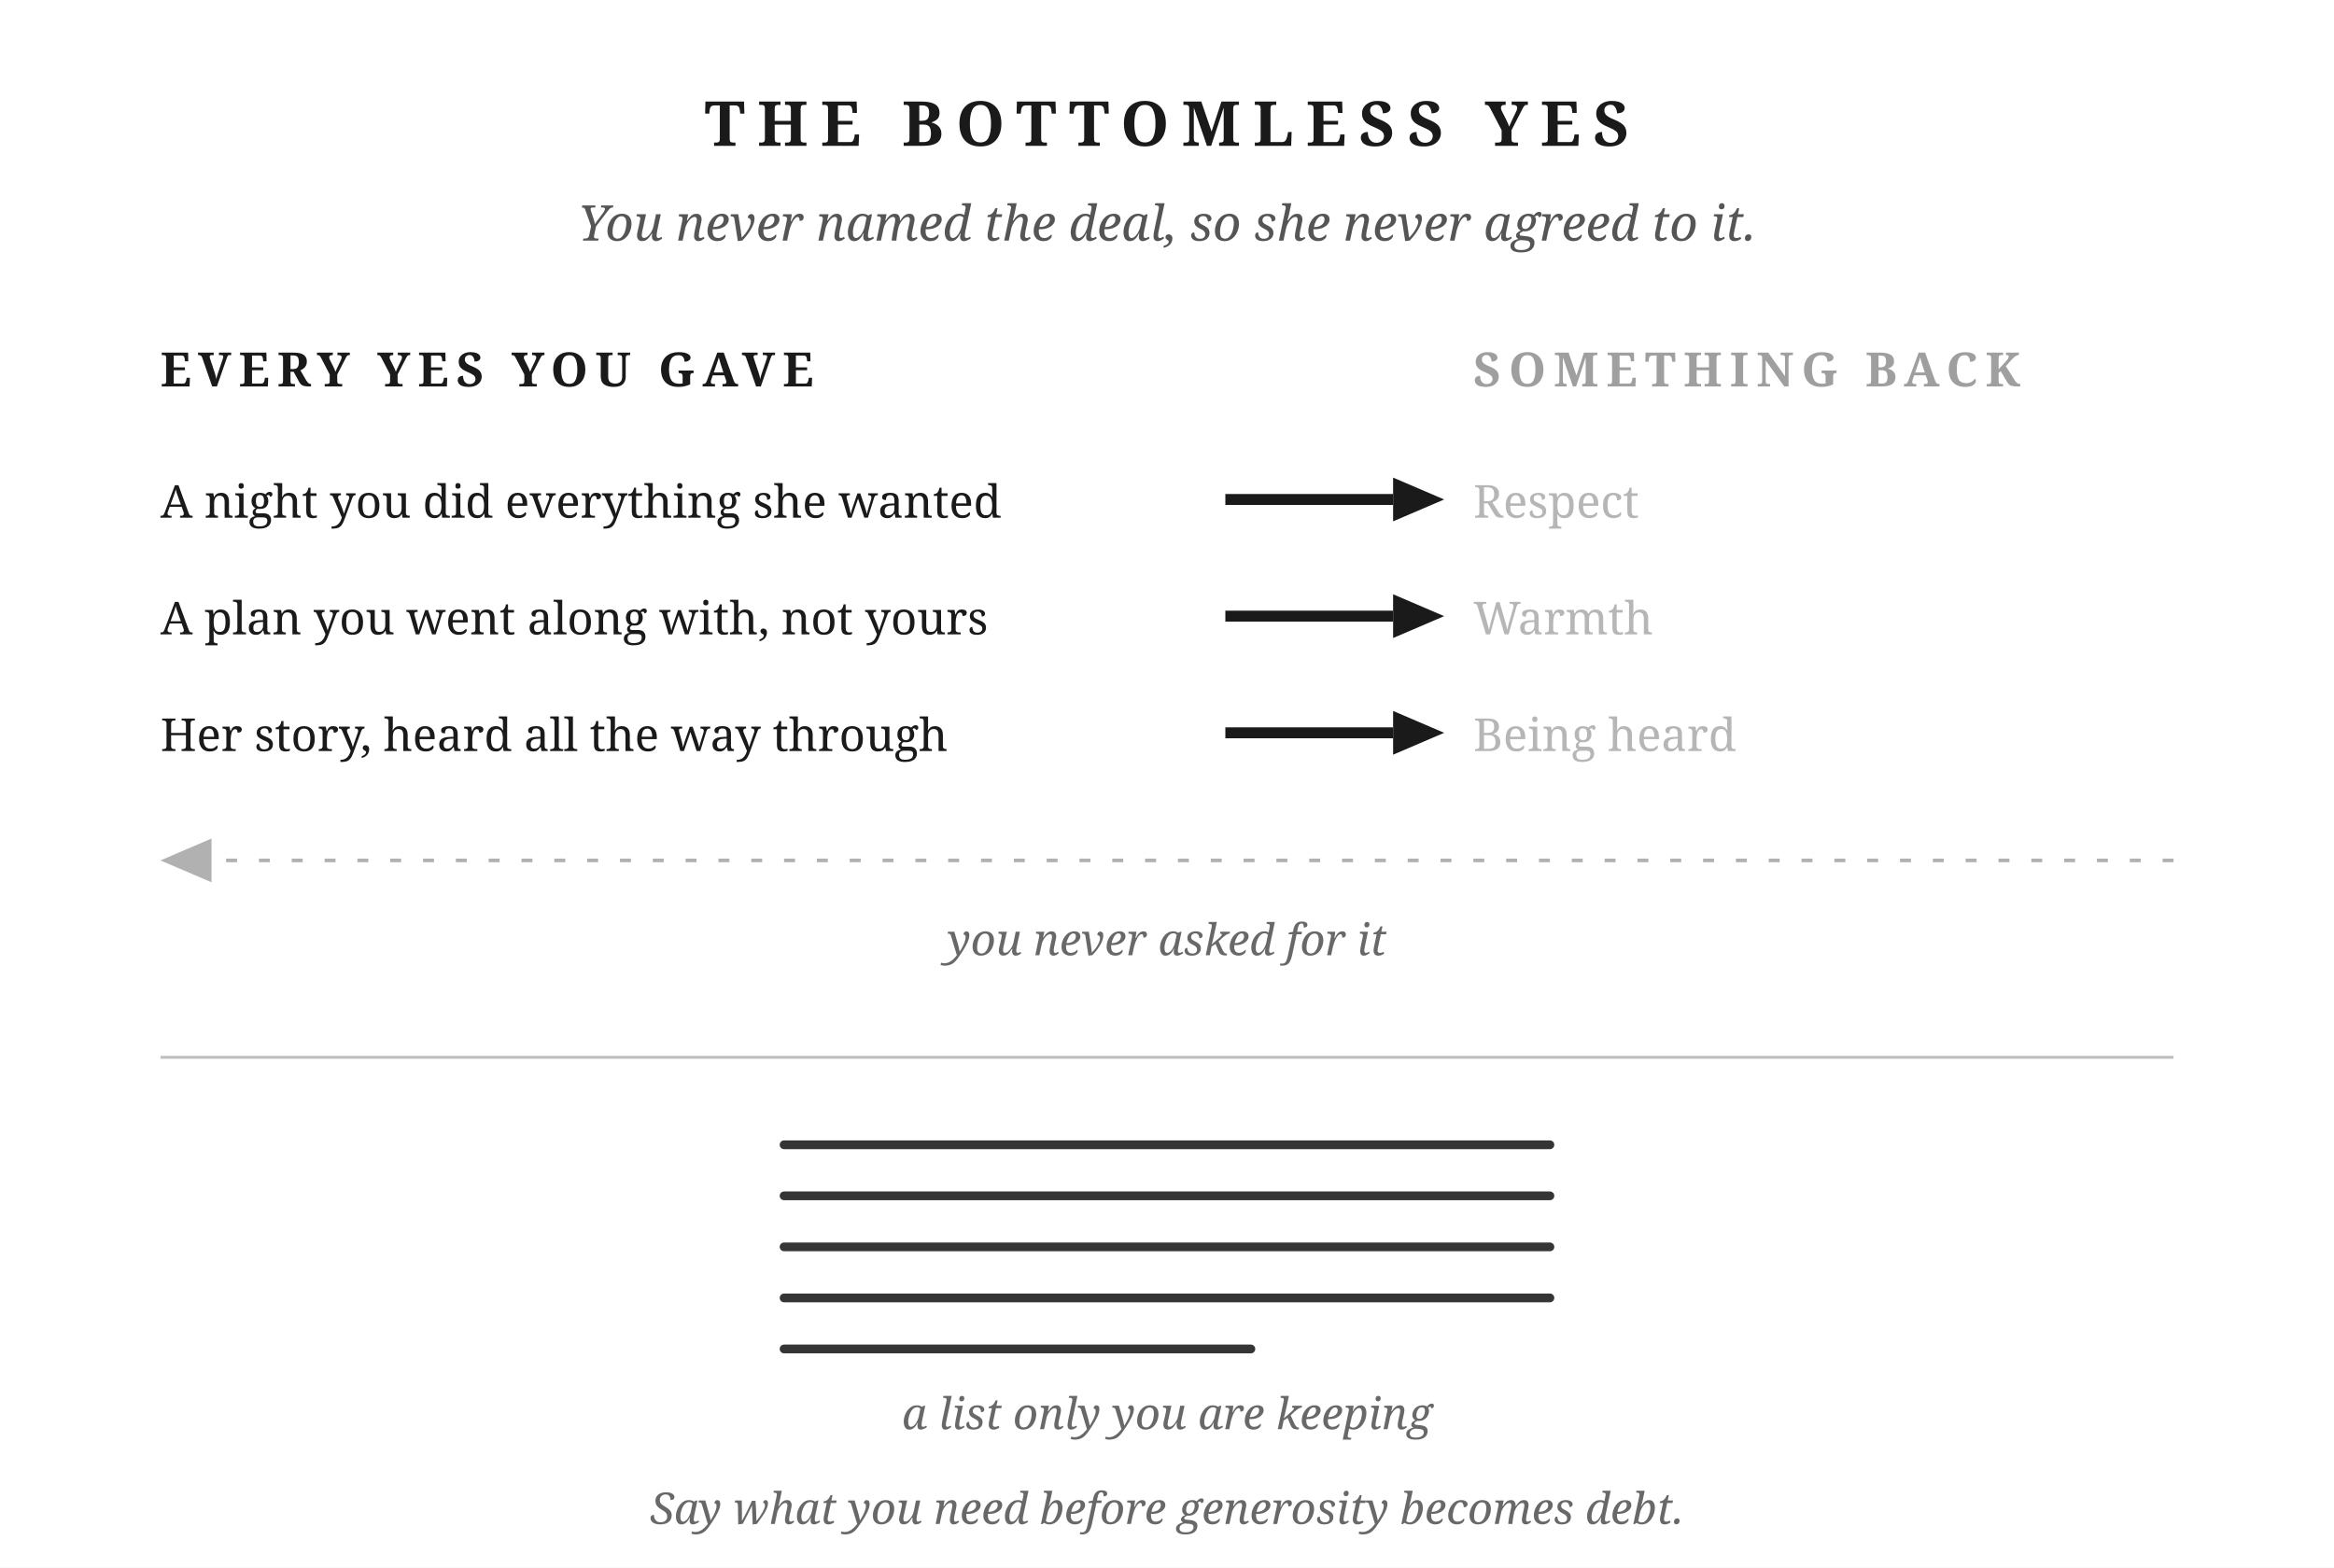
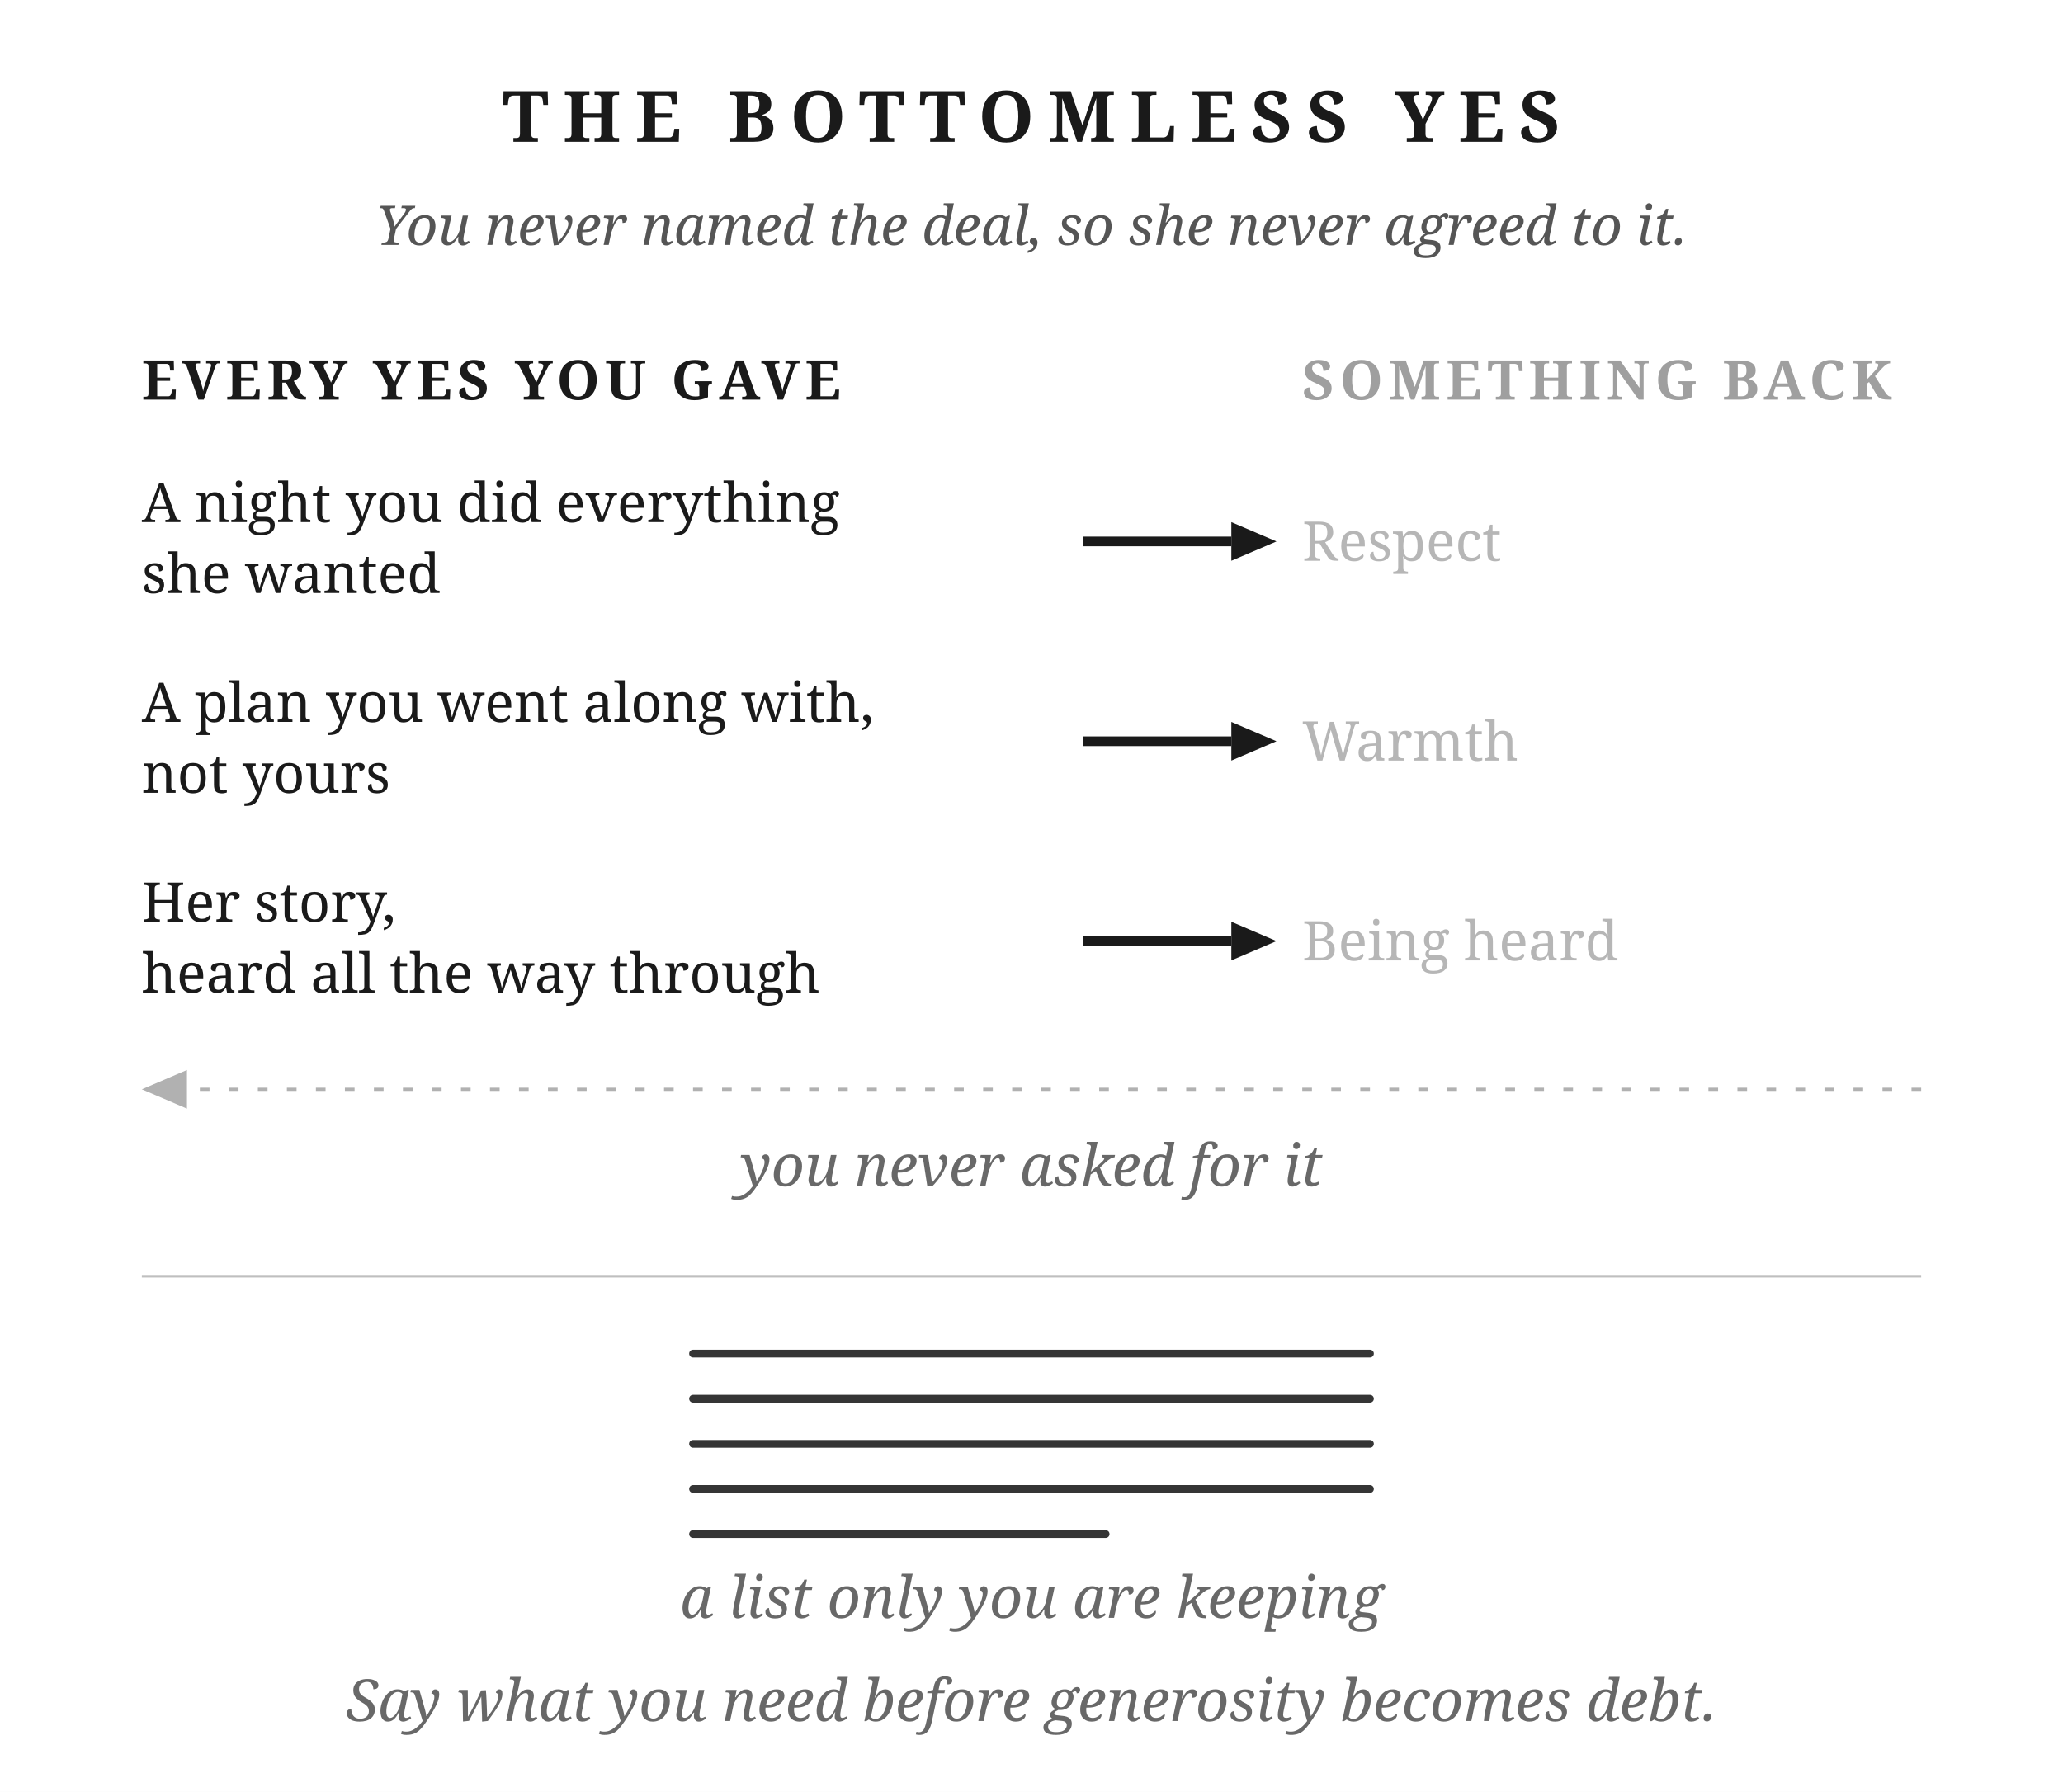
- <svg xmlns="http://www.w3.org/2000/svg" viewBox="0 0 640 430" style="color:#1a1a1a" role="img" aria-label="The Bottomless Yes">
+ <svg xmlns="http://www.w3.org/2000/svg" viewBox="0 0 640 556" style="color:#1a1a1a" role="img" aria-label="The Bottomless Yes">
  <style>
-     .ttl{font:600 17px Georgia,serif;letter-spacing:.20em;text-anchor:middle}
-     .sub{font:italic 13.5px Georgia,serif;text-anchor:middle;opacity:.74}
-     .lbl{font:600 13px Georgia,serif;letter-spacing:.16em;text-anchor:start}
-     .lbll{font:600 13px Georgia,serif;letter-spacing:.16em;text-anchor:start;opacity:.42}
-     .txt{font:12.5px Georgia,serif;text-anchor:start}
-     .txtl{font:12.5px Georgia,serif;text-anchor:start;opacity:.32}
-     .cap{font:italic 12px Georgia,serif;opacity:.66;text-anchor:middle}
+     .ttl{font:600 22px Georgia,serif;letter-spacing:.20em;text-anchor:middle}
+     .sub{font:italic 17px Georgia,serif;text-anchor:middle;opacity:.74}
+     .lbl{font:600 17px Georgia,serif;letter-spacing:.10em;text-anchor:start}
+     .lbll{font:600 17px Georgia,serif;letter-spacing:.10em;text-anchor:start;opacity:.42}
+     .txt{font:17px Georgia,serif;text-anchor:start}
+     .txtl{font:17px Georgia,serif;text-anchor:start;opacity:.32}
+     .cap{font:italic 18px Georgia,serif;opacity:.66;text-anchor:middle}
    .rule{stroke:currentColor;stroke-width:.8;opacity:.28}
  </style>
-   <rect x="0" y="0" width="640" height="430" fill="#ffffff" />
+   <rect x="0" y="0" width="640" height="556" fill="#ffffff" />
  <g fill="currentColor">
-     <text class="ttl" x="320" y="40">THE BOTTOMLESS YES</text>
-     <text class="sub" x="320" y="66">You never named the deal, so she never agreed to it.</text>
+     <text class="ttl" x="320" y="44">THE BOTTOMLESS YES</text>
+     <text class="sub" x="320" y="76">You never named the deal, so she never agreed to it.</text>
  </g>
  <g fill="currentColor">
-     <text class="lbl" x="44" y="106">EVERY YES YOU GAVE</text>
-     <text class="lbll" x="404" y="106">SOMETHING BACK</text>
+     <text class="lbl" x="44" y="124">EVERY YES YOU GAVE</text>
+     <text class="lbll" x="404" y="124">SOMETHING BACK</text>
  </g>
  <g fill="currentColor">
-     <text class="txt" x="44" y="142">A night you did everything she wanted</text>
-     <text class="txt" x="44" y="174">A plan you went along with, not yours</text>
-     <text class="txt" x="44" y="206">Her story, heard all the way through</text>
+     <text class="txt" x="44" y="162">A night you did everything</text>
+     <text class="txt" x="44" y="184">she wanted</text>
+     <text class="txt" x="44" y="224">A plan you went along with,</text>
+     <text class="txt" x="44" y="246">not yours</text>
+     <text class="txt" x="44" y="286">Her story,</text>
+     <text class="txt" x="44" y="308">heard all the way through</text>
  </g>
  <g fill="none" stroke="currentColor" stroke-width="3" stroke-linecap="butt">
-     <path d="M336 137h46" />
-     <path d="M336 169h46" />
-     <path d="M336 201h46" />
+     <path d="M336 168h46" />
+     <path d="M336 230h46" />
+     <path d="M336 292h46" />
  </g>
  <g fill="currentColor">
-     <path d="M396 137l-14-6v12z" />
-     <path d="M396 169l-14-6v12z" />
-     <path d="M396 201l-14-6v12z" />
+     <path d="M396 168l-14-6v12z" />
+     <path d="M396 230l-14-6v12z" />
+     <path d="M396 292l-14-6v12z" />
  </g>
  <g fill="currentColor">
-     <text class="txtl" x="404" y="142">Respect</text>
-     <text class="txtl" x="404" y="174">Warmth</text>
-     <text class="txtl" x="404" y="206">Being heard</text>
+     <text class="txtl" x="404" y="174">Respect</text>
+     <text class="txtl" x="404" y="236">Warmth</text>
+     <text class="txtl" x="404" y="298">Being heard</text>
  </g>
  <g fill="none" stroke="currentColor" stroke-width="1" stroke-dasharray="3 6" opacity=".34">
-     <path d="M596 236H60" />
+     <path d="M596 338H60" />
  </g>
  <g fill="currentColor" opacity=".34">
-     <path d="M44 236l14-6v12z" />
+     <path d="M44 338l14-6v12z" />
  </g>
  <g fill="currentColor">
-     <text class="cap" x="320" y="262">you never asked for it</text>
+     <text class="cap" x="320" y="368">you never asked for it</text>
  </g>
  <g class="rule" fill="none">
-     <path d="M44 290h552" />
+     <path d="M44 396h552" />
  </g>
  <g fill="none" stroke="currentColor" stroke-width="2.4" stroke-linecap="round" opacity=".88">
-     <path d="M215 314h210" />
-     <path d="M215 328h210" />
-     <path d="M215 342h210" />
-     <path d="M215 356h210" />
-     <path d="M215 370h128" />
+     <path d="M215 420h210" />
+     <path d="M215 434h210" />
+     <path d="M215 448h210" />
+     <path d="M215 462h210" />
+     <path d="M215 476h128" />
  </g>
  <g fill="currentColor">
-     <text class="cap" x="320" y="392">a list only you are keeping</text>
+     <text class="cap" x="320" y="502">a list only you are keeping</text>
  </g>
  <g fill="currentColor">
-     <text class="cap" x="320" y="418">Say what you need before generosity becomes debt.</text>
+     <text class="cap" x="320" y="534">Say what you need before generosity becomes debt.</text>
  </g>
</svg>
